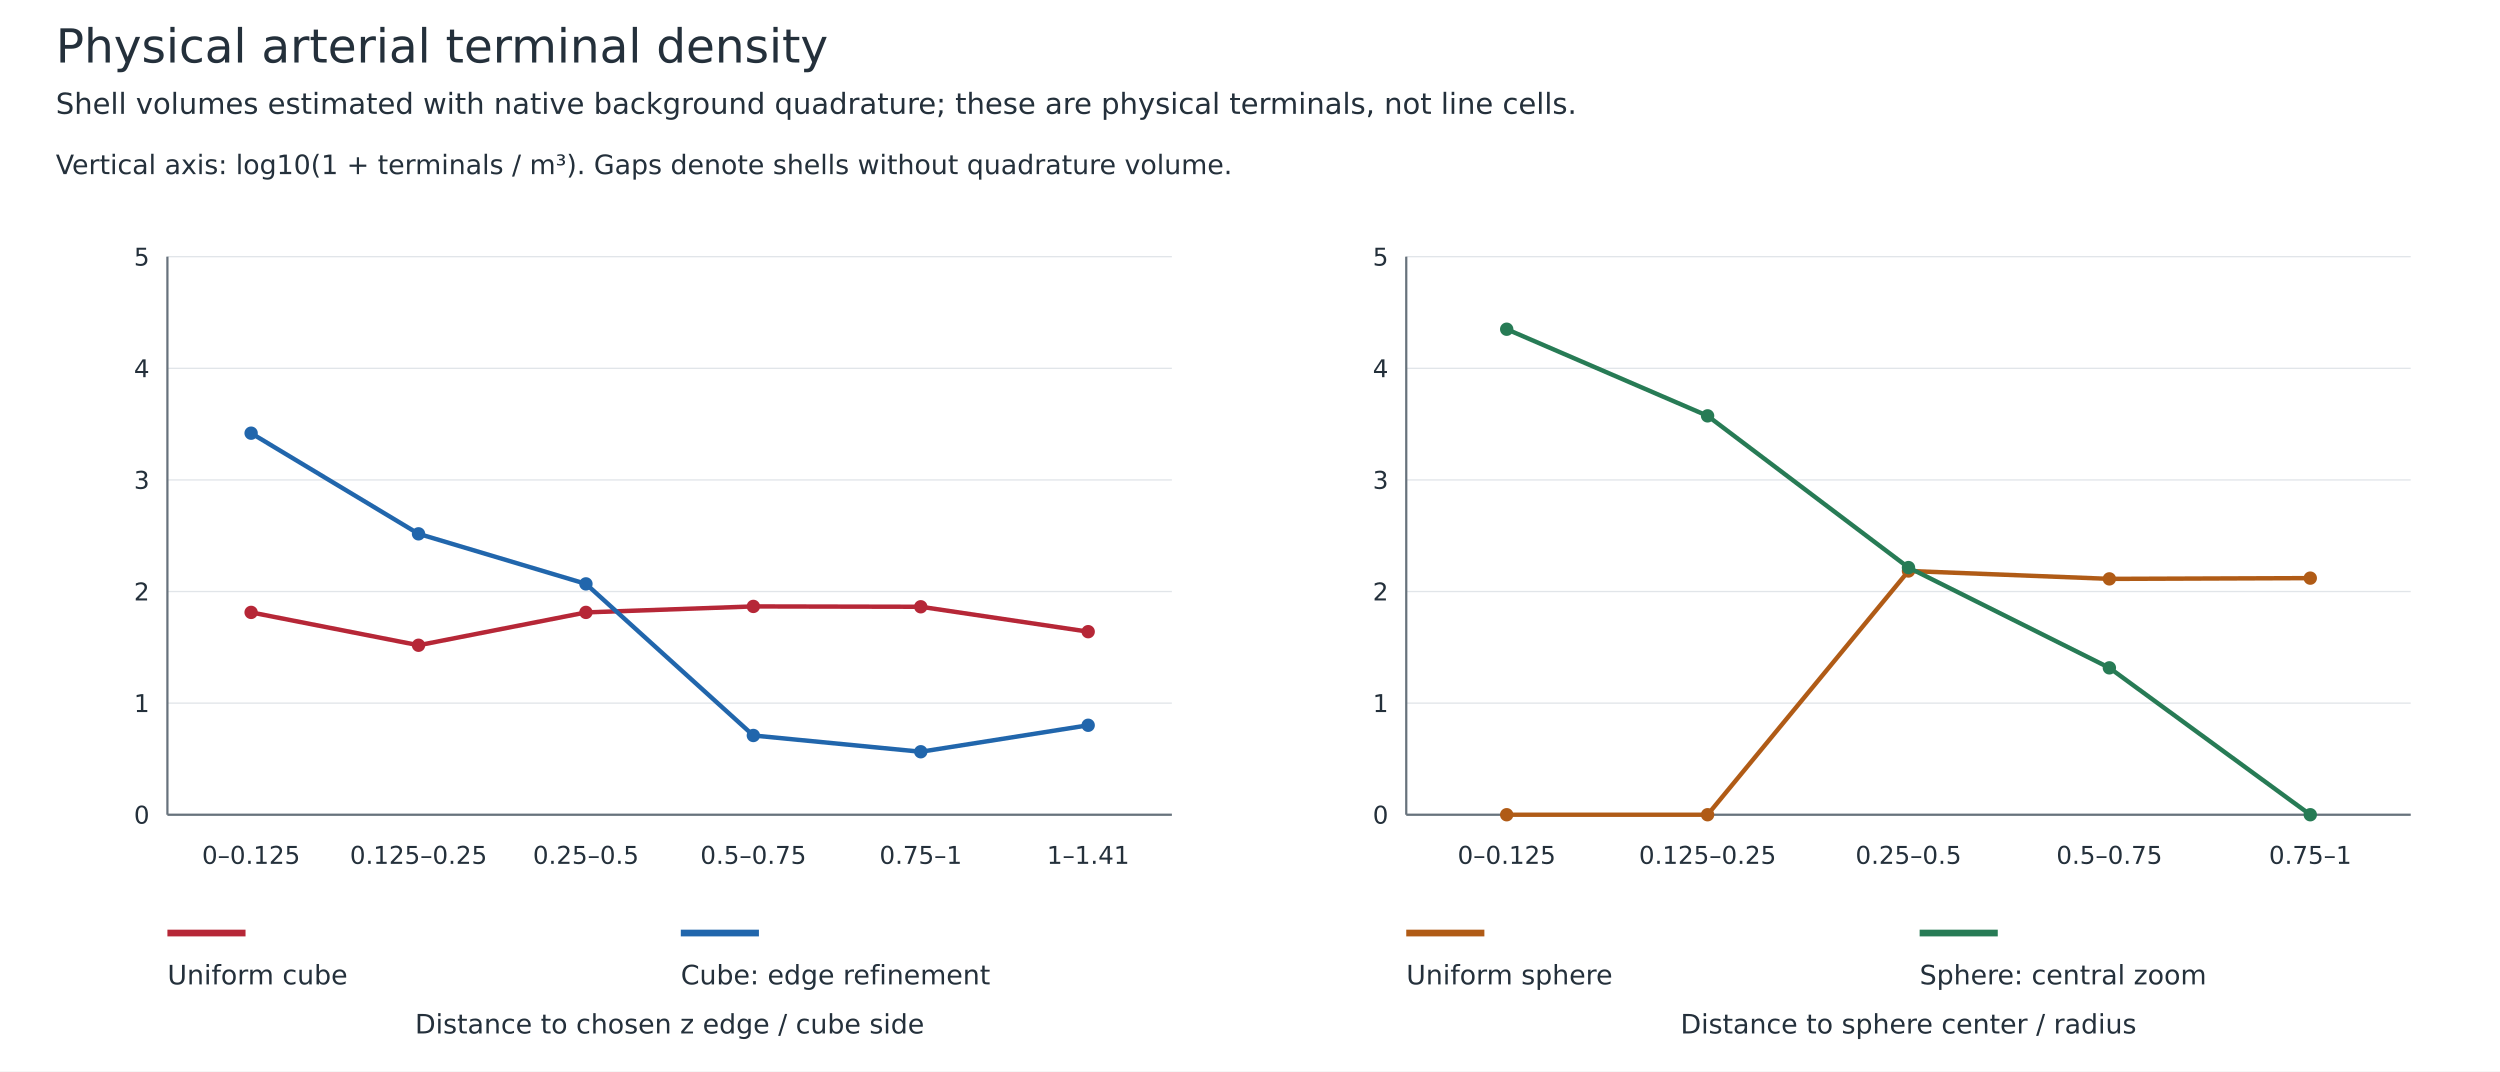
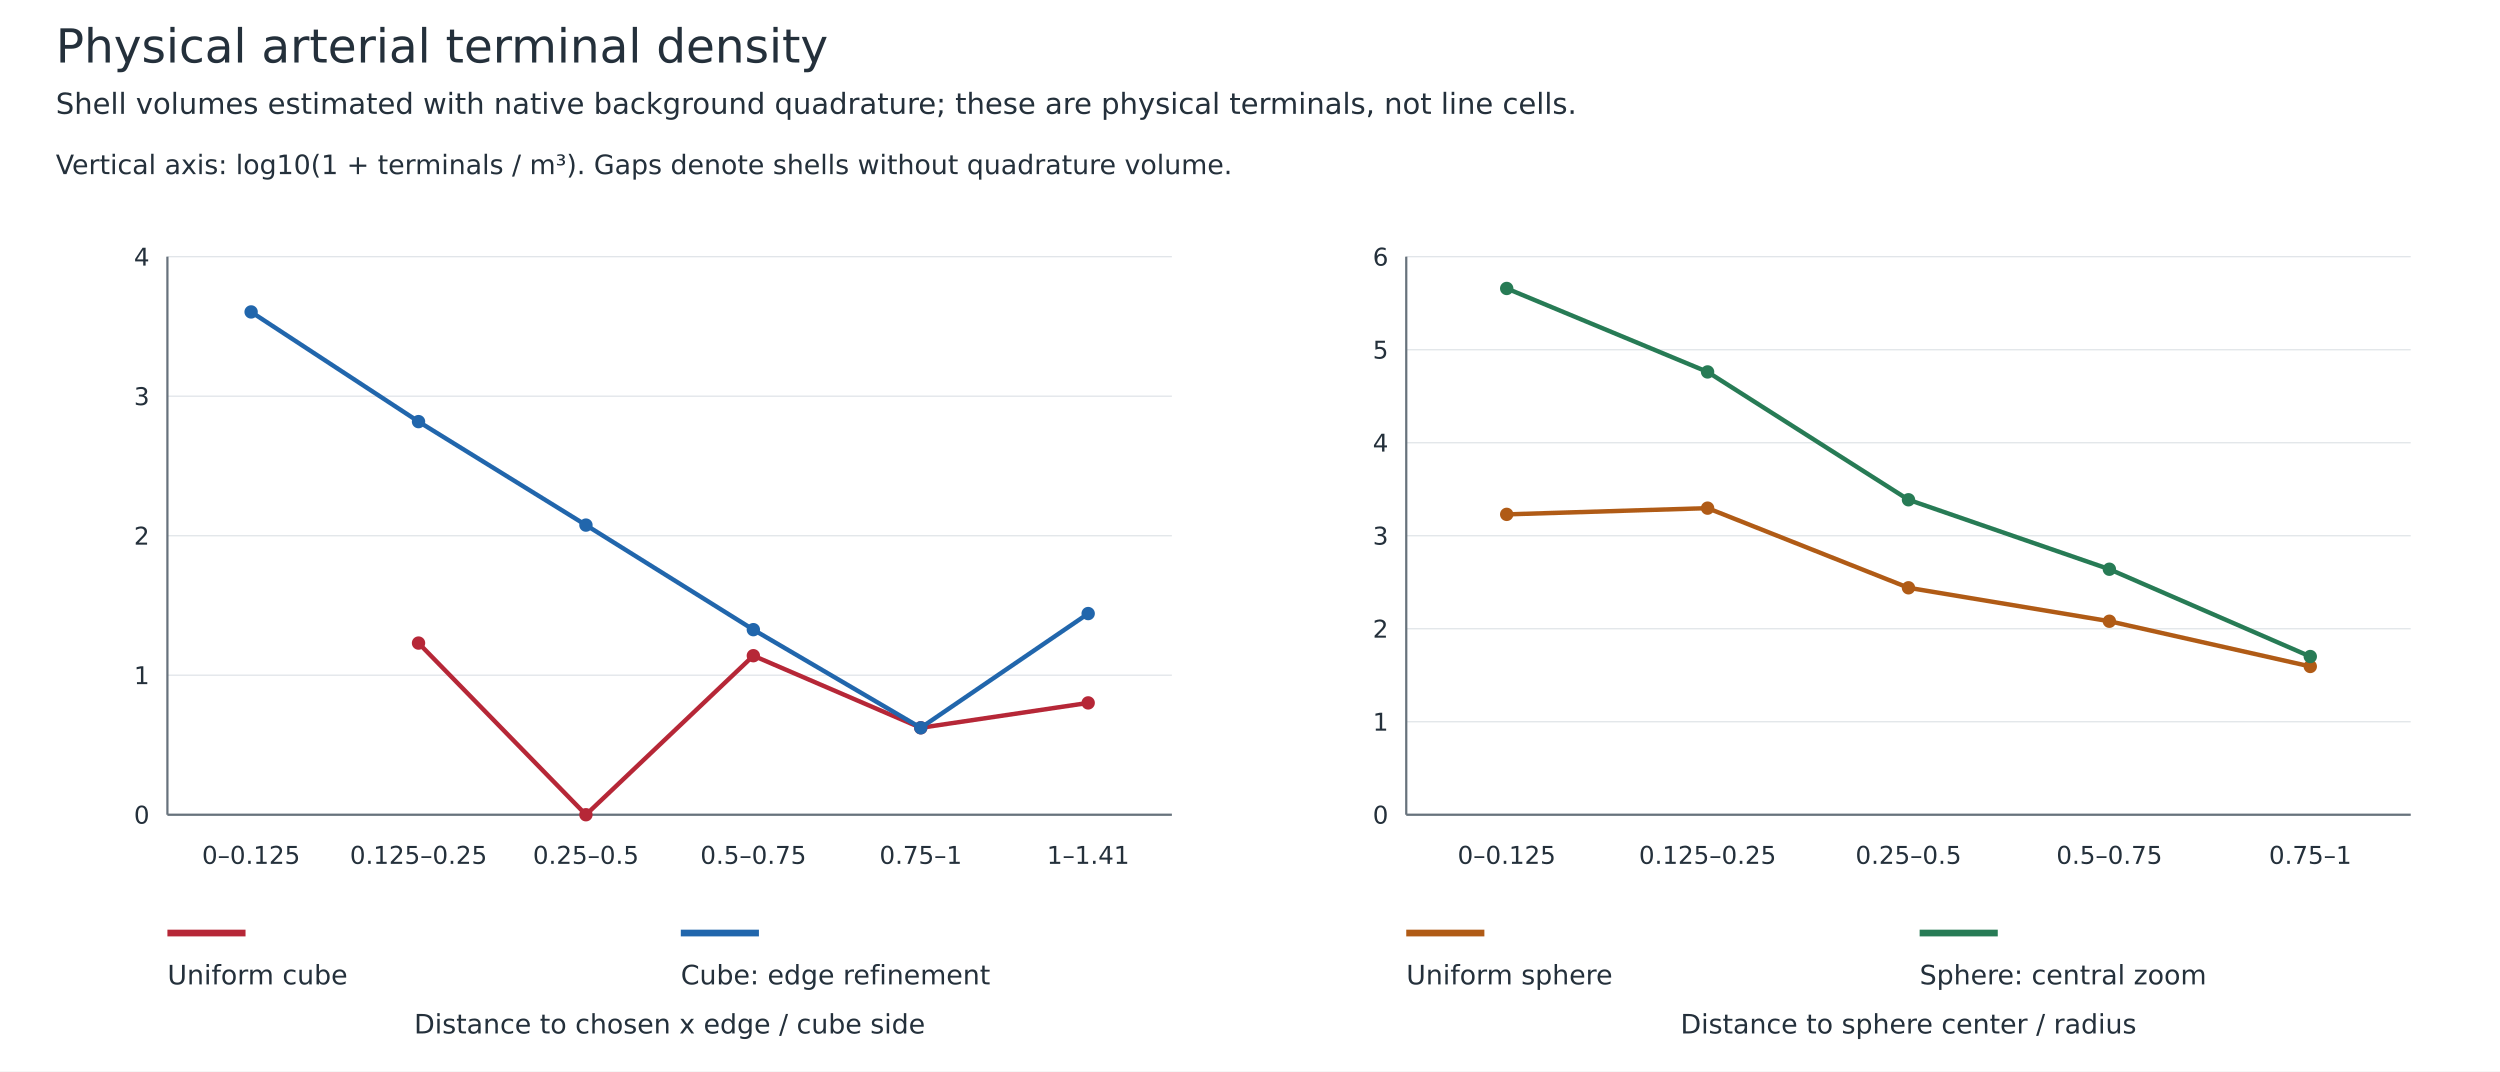
<svg xmlns="http://www.w3.org/2000/svg" width="1120" height="480" viewBox="0 0 1120 480">
  <rect width="100%" height="100%" fill="white" />
  <style>text{font-family:DejaVu Sans,sans-serif;fill:#24303b}line,path,polygon{stroke-linejoin:round}</style>
  <text x="25.00" y="28.00" font-size="21" text-anchor="start">Physical arterial terminal density</text>
  <text x="25.00" y="51.00" font-size="13" text-anchor="start">Shell volumes estimated with native background quadrature; these are physical terminals, not line cells.</text>
  <line x1="75.000" y1="365.000" x2="525.000" y2="365.000" stroke="#e1e5e9" stroke-width="0.6" />
  <text x="67.00" y="369.00" font-size="11" text-anchor="end">0</text>
-   <line x1="75.000" y1="315.000" x2="525.000" y2="315.000" stroke="#e1e5e9" stroke-width="0.6" />
-   <text x="67.00" y="319.00" font-size="11" text-anchor="end">1</text>
-   <line x1="75.000" y1="265.000" x2="525.000" y2="265.000" stroke="#e1e5e9" stroke-width="0.6" />
-   <text x="67.00" y="269.00" font-size="11" text-anchor="end">2</text>
-   <line x1="75.000" y1="215.000" x2="525.000" y2="215.000" stroke="#e1e5e9" stroke-width="0.6" />
-   <text x="67.00" y="219.00" font-size="11" text-anchor="end">3</text>
-   <line x1="75.000" y1="165.000" x2="525.000" y2="165.000" stroke="#e1e5e9" stroke-width="0.6" />
-   <text x="67.00" y="169.00" font-size="11" text-anchor="end">4</text>
+   <line x1="75.000" y1="302.500" x2="525.000" y2="302.500" stroke="#e1e5e9" stroke-width="0.6" />
+   <text x="67.00" y="306.50" font-size="11" text-anchor="end">1</text>
+   <line x1="75.000" y1="240.000" x2="525.000" y2="240.000" stroke="#e1e5e9" stroke-width="0.6" />
+   <text x="67.00" y="244.00" font-size="11" text-anchor="end">2</text>
+   <line x1="75.000" y1="177.500" x2="525.000" y2="177.500" stroke="#e1e5e9" stroke-width="0.6" />
+   <text x="67.00" y="181.50" font-size="11" text-anchor="end">3</text>
  <line x1="75.000" y1="115.000" x2="525.000" y2="115.000" stroke="#e1e5e9" stroke-width="0.6" />
-   <text x="67.00" y="119.00" font-size="11" text-anchor="end">5</text>
+   <text x="67.00" y="119.00" font-size="11" text-anchor="end">4</text>
  <line x1="75.000" y1="365.000" x2="525.000" y2="365.000" stroke="#67727c" stroke-width="1" />
  <line x1="75.000" y1="365.000" x2="75.000" y2="115.000" stroke="#67727c" stroke-width="1" />
-   <circle cx="112.500" cy="274.354" r="3" fill="#b62737" />
-   <line x1="112.500" y1="274.354" x2="187.500" y2="289.074" stroke="#b62737" stroke-width="2" />
-   <circle cx="187.500" cy="289.074" r="3" fill="#b62737" />
-   <line x1="187.500" y1="289.074" x2="262.500" y2="274.354" stroke="#b62737" stroke-width="2" />
-   <circle cx="262.500" cy="274.354" r="3" fill="#b62737" />
-   <line x1="262.500" y1="274.354" x2="337.500" y2="271.676" stroke="#b62737" stroke-width="2" />
-   <circle cx="337.500" cy="271.676" r="3" fill="#b62737" />
-   <line x1="337.500" y1="271.676" x2="412.500" y2="271.834" stroke="#b62737" stroke-width="2" />
-   <circle cx="412.500" cy="271.834" r="3" fill="#b62737" />
-   <line x1="412.500" y1="271.834" x2="487.500" y2="282.992" stroke="#b62737" stroke-width="2" />
-   <circle cx="487.500" cy="282.992" r="3" fill="#b62737" />
+   <circle cx="187.500" cy="288.097" r="3" fill="#b62737" />
+   <line x1="187.500" y1="288.097" x2="262.500" y2="365.000" stroke="#b62737" stroke-width="2" />
+   <circle cx="262.500" cy="365.000" r="3" fill="#b62737" />
+   <line x1="262.500" y1="365.000" x2="337.500" y2="293.758" stroke="#b62737" stroke-width="2" />
+   <circle cx="337.500" cy="293.758" r="3" fill="#b62737" />
+   <line x1="337.500" y1="293.758" x2="412.500" y2="326.047" stroke="#b62737" stroke-width="2" />
+   <circle cx="412.500" cy="326.047" r="3" fill="#b62737" />
+   <line x1="412.500" y1="326.047" x2="487.500" y2="314.898" stroke="#b62737" stroke-width="2" />
+   <circle cx="487.500" cy="314.898" r="3" fill="#b62737" />
  <text x="75.00" y="441.00" font-size="12" text-anchor="start">Uniform cube</text>
  <line x1="75.000" y1="418.000" x2="110.000" y2="418.000" stroke="#b62737" stroke-width="3" />
-   <circle cx="112.500" cy="194.065" r="3" fill="#2166ac" />
-   <line x1="112.500" y1="194.065" x2="187.500" y2="239.161" stroke="#2166ac" stroke-width="2" />
-   <circle cx="187.500" cy="239.161" r="3" fill="#2166ac" />
-   <line x1="187.500" y1="239.161" x2="262.500" y2="261.581" stroke="#2166ac" stroke-width="2" />
-   <circle cx="262.500" cy="261.581" r="3" fill="#2166ac" />
-   <line x1="262.500" y1="261.581" x2="337.500" y2="329.498" stroke="#2166ac" stroke-width="2" />
-   <circle cx="337.500" cy="329.498" r="3" fill="#2166ac" />
-   <line x1="337.500" y1="329.498" x2="412.500" y2="336.786" stroke="#2166ac" stroke-width="2" />
-   <circle cx="412.500" cy="336.786" r="3" fill="#2166ac" />
-   <line x1="412.500" y1="336.786" x2="487.500" y2="324.918" stroke="#2166ac" stroke-width="2" />
-   <circle cx="487.500" cy="324.918" r="3" fill="#2166ac" />
+   <circle cx="112.500" cy="139.748" r="3" fill="#2166ac" />
+   <line x1="112.500" y1="139.748" x2="187.500" y2="188.885" stroke="#2166ac" stroke-width="2" />
+   <circle cx="187.500" cy="188.885" r="3" fill="#2166ac" />
+   <line x1="187.500" y1="188.885" x2="262.500" y2="235.243" stroke="#2166ac" stroke-width="2" />
+   <circle cx="262.500" cy="235.243" r="3" fill="#2166ac" />
+   <line x1="262.500" y1="235.243" x2="337.500" y2="282.091" stroke="#2166ac" stroke-width="2" />
+   <circle cx="337.500" cy="282.091" r="3" fill="#2166ac" />
+   <line x1="337.500" y1="282.091" x2="412.500" y2="326.047" stroke="#2166ac" stroke-width="2" />
+   <circle cx="412.500" cy="326.047" r="3" fill="#2166ac" />
+   <line x1="412.500" y1="326.047" x2="487.500" y2="274.878" stroke="#2166ac" stroke-width="2" />
+   <circle cx="487.500" cy="274.878" r="3" fill="#2166ac" />
  <text x="305.00" y="441.00" font-size="12" text-anchor="start">Cube: edge refinement</text>
  <line x1="305.000" y1="418.000" x2="340.000" y2="418.000" stroke="#2166ac" stroke-width="3" />
  <text x="112.50" y="387.00" font-size="11" text-anchor="middle">0–0.125</text>
  <text x="187.50" y="387.00" font-size="11" text-anchor="middle">0.125–0.25</text>
  <text x="262.50" y="387.00" font-size="11" text-anchor="middle">0.25–0.5</text>
  <text x="337.50" y="387.00" font-size="11" text-anchor="middle">0.5–0.75</text>
  <text x="412.50" y="387.00" font-size="11" text-anchor="middle">0.75–1</text>
  <text x="487.50" y="387.00" font-size="11" text-anchor="middle">1–1.41</text>
-   <text x="300.00" y="463.00" font-size="12" text-anchor="middle">Distance to chosen z edge / cube side</text>
+   <text x="300.00" y="463.00" font-size="12" text-anchor="middle">Distance to chosen x edge / cube side</text>
  <line x1="630.000" y1="365.000" x2="1080.000" y2="365.000" stroke="#e1e5e9" stroke-width="0.6" />
  <text x="622.00" y="369.00" font-size="11" text-anchor="end">0</text>
-   <line x1="630.000" y1="315.000" x2="1080.000" y2="315.000" stroke="#e1e5e9" stroke-width="0.6" />
-   <text x="622.00" y="319.00" font-size="11" text-anchor="end">1</text>
-   <line x1="630.000" y1="265.000" x2="1080.000" y2="265.000" stroke="#e1e5e9" stroke-width="0.6" />
-   <text x="622.00" y="269.00" font-size="11" text-anchor="end">2</text>
-   <line x1="630.000" y1="215.000" x2="1080.000" y2="215.000" stroke="#e1e5e9" stroke-width="0.6" />
-   <text x="622.00" y="219.00" font-size="11" text-anchor="end">3</text>
-   <line x1="630.000" y1="165.000" x2="1080.000" y2="165.000" stroke="#e1e5e9" stroke-width="0.6" />
-   <text x="622.00" y="169.00" font-size="11" text-anchor="end">4</text>
+   <line x1="630.000" y1="323.333" x2="1080.000" y2="323.333" stroke="#e1e5e9" stroke-width="0.6" />
+   <text x="622.00" y="327.33" font-size="11" text-anchor="end">1</text>
+   <line x1="630.000" y1="281.667" x2="1080.000" y2="281.667" stroke="#e1e5e9" stroke-width="0.6" />
+   <text x="622.00" y="285.67" font-size="11" text-anchor="end">2</text>
+   <line x1="630.000" y1="240.000" x2="1080.000" y2="240.000" stroke="#e1e5e9" stroke-width="0.6" />
+   <text x="622.00" y="244.00" font-size="11" text-anchor="end">3</text>
+   <line x1="630.000" y1="198.333" x2="1080.000" y2="198.333" stroke="#e1e5e9" stroke-width="0.6" />
+   <text x="622.00" y="202.33" font-size="11" text-anchor="end">4</text>
+   <line x1="630.000" y1="156.667" x2="1080.000" y2="156.667" stroke="#e1e5e9" stroke-width="0.6" />
+   <text x="622.00" y="160.67" font-size="11" text-anchor="end">5</text>
  <line x1="630.000" y1="115.000" x2="1080.000" y2="115.000" stroke="#e1e5e9" stroke-width="0.6" />
-   <text x="622.00" y="119.00" font-size="11" text-anchor="end">5</text>
+   <text x="622.00" y="119.00" font-size="11" text-anchor="end">6</text>
  <line x1="630.000" y1="365.000" x2="1080.000" y2="365.000" stroke="#67727c" stroke-width="1" />
  <line x1="630.000" y1="365.000" x2="630.000" y2="115.000" stroke="#67727c" stroke-width="1" />
-   <circle cx="675.000" cy="365.000" r="3" fill="#b05b16" />
-   <line x1="675.000" y1="365.000" x2="765.000" y2="365.000" stroke="#b05b16" stroke-width="2" />
-   <circle cx="765.000" cy="365.000" r="3" fill="#b05b16" />
-   <line x1="765.000" y1="365.000" x2="855.000" y2="255.797" stroke="#b05b16" stroke-width="2" />
-   <circle cx="855.000" cy="255.797" r="3" fill="#b05b16" />
-   <line x1="855.000" y1="255.797" x2="945.000" y2="259.338" stroke="#b05b16" stroke-width="2" />
-   <circle cx="945.000" cy="259.338" r="3" fill="#b05b16" />
-   <line x1="945.000" y1="259.338" x2="1035.000" y2="259.001" stroke="#b05b16" stroke-width="2" />
-   <circle cx="1035.000" cy="259.001" r="3" fill="#b05b16" />
+   <circle cx="675.000" cy="230.436" r="3" fill="#b05b16" />
+   <line x1="675.000" y1="230.436" x2="765.000" y2="227.649" stroke="#b05b16" stroke-width="2" />
+   <circle cx="765.000" cy="227.649" r="3" fill="#b05b16" />
+   <line x1="765.000" y1="227.649" x2="855.000" y2="263.331" stroke="#b05b16" stroke-width="2" />
+   <circle cx="855.000" cy="263.331" r="3" fill="#b05b16" />
+   <line x1="855.000" y1="263.331" x2="945.000" y2="278.316" stroke="#b05b16" stroke-width="2" />
+   <circle cx="945.000" cy="278.316" r="3" fill="#b05b16" />
+   <line x1="945.000" y1="278.316" x2="1035.000" y2="298.572" stroke="#b05b16" stroke-width="2" />
+   <circle cx="1035.000" cy="298.572" r="3" fill="#b05b16" />
  <text x="630.00" y="441.00" font-size="12" text-anchor="start">Uniform sphere</text>
  <line x1="630.000" y1="418.000" x2="665.000" y2="418.000" stroke="#b05b16" stroke-width="3" />
-   <circle cx="675.000" cy="147.492" r="3" fill="#277b55" />
-   <line x1="675.000" y1="147.492" x2="765.000" y2="186.307" stroke="#277b55" stroke-width="2" />
-   <circle cx="765.000" cy="186.307" r="3" fill="#277b55" />
-   <line x1="765.000" y1="186.307" x2="855.000" y2="254.274" stroke="#277b55" stroke-width="2" />
-   <circle cx="855.000" cy="254.274" r="3" fill="#277b55" />
-   <line x1="855.000" y1="254.274" x2="945.000" y2="299.193" stroke="#277b55" stroke-width="2" />
-   <circle cx="945.000" cy="299.193" r="3" fill="#277b55" />
-   <line x1="945.000" y1="299.193" x2="1035.000" y2="365.000" stroke="#277b55" stroke-width="2" />
-   <circle cx="1035.000" cy="365.000" r="3" fill="#277b55" />
+   <circle cx="675.000" cy="129.230" r="3" fill="#277b55" />
+   <line x1="675.000" y1="129.230" x2="765.000" y2="166.625" stroke="#277b55" stroke-width="2" />
+   <circle cx="765.000" cy="166.625" r="3" fill="#277b55" />
+   <line x1="765.000" y1="166.625" x2="855.000" y2="223.896" stroke="#277b55" stroke-width="2" />
+   <circle cx="855.000" cy="223.896" r="3" fill="#277b55" />
+   <line x1="855.000" y1="223.896" x2="945.000" y2="255.014" stroke="#277b55" stroke-width="2" />
+   <circle cx="945.000" cy="255.014" r="3" fill="#277b55" />
+   <line x1="945.000" y1="255.014" x2="1035.000" y2="294.127" stroke="#277b55" stroke-width="2" />
+   <circle cx="1035.000" cy="294.127" r="3" fill="#277b55" />
  <text x="860.00" y="441.00" font-size="12" text-anchor="start">Sphere: central zoom</text>
  <line x1="860.000" y1="418.000" x2="895.000" y2="418.000" stroke="#277b55" stroke-width="3" />
  <text x="675.00" y="387.00" font-size="11" text-anchor="middle">0–0.125</text>
  <text x="765.00" y="387.00" font-size="11" text-anchor="middle">0.125–0.25</text>
  <text x="855.00" y="387.00" font-size="11" text-anchor="middle">0.25–0.5</text>
  <text x="945.00" y="387.00" font-size="11" text-anchor="middle">0.5–0.75</text>
  <text x="1035.00" y="387.00" font-size="11" text-anchor="middle">0.75–1</text>
  <text x="855.00" y="463.00" font-size="12" text-anchor="middle">Distance to sphere center / radius</text>
  <text x="25.00" y="78.00" font-size="12" text-anchor="start">Vertical axis: log10(1 + terminals / m³). Gaps denote shells without quadrature volume.</text>
</svg>
